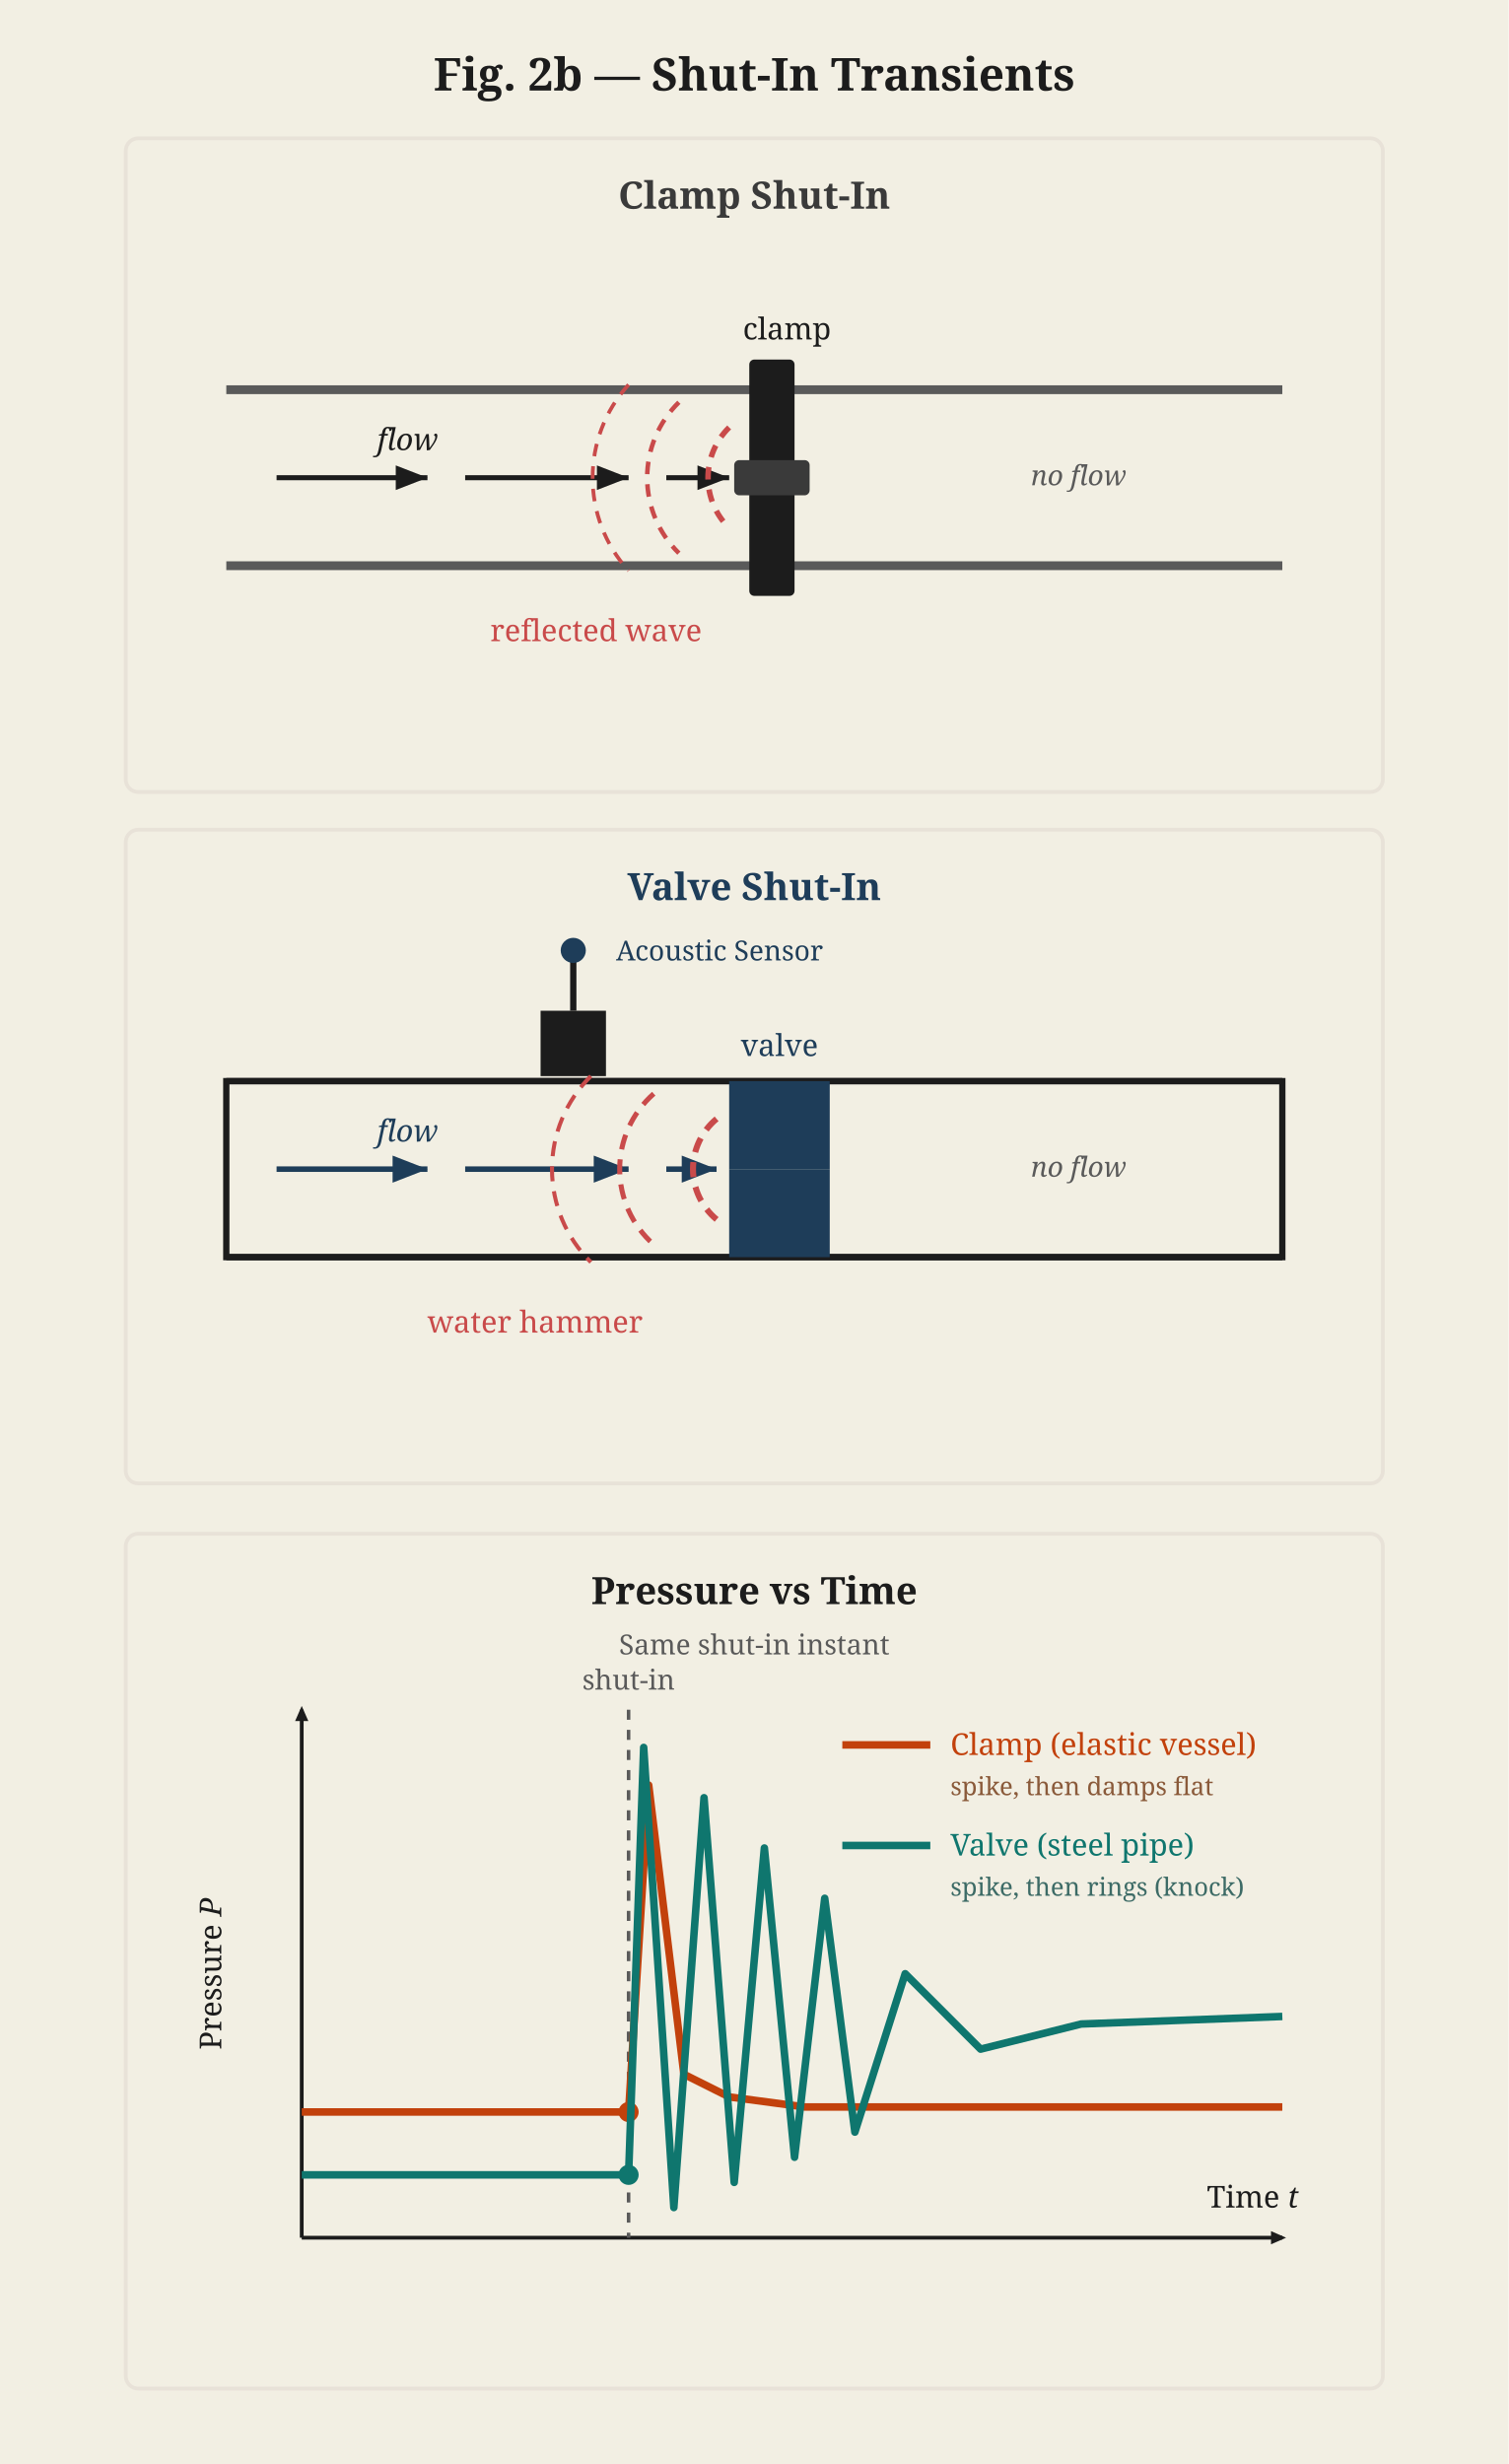
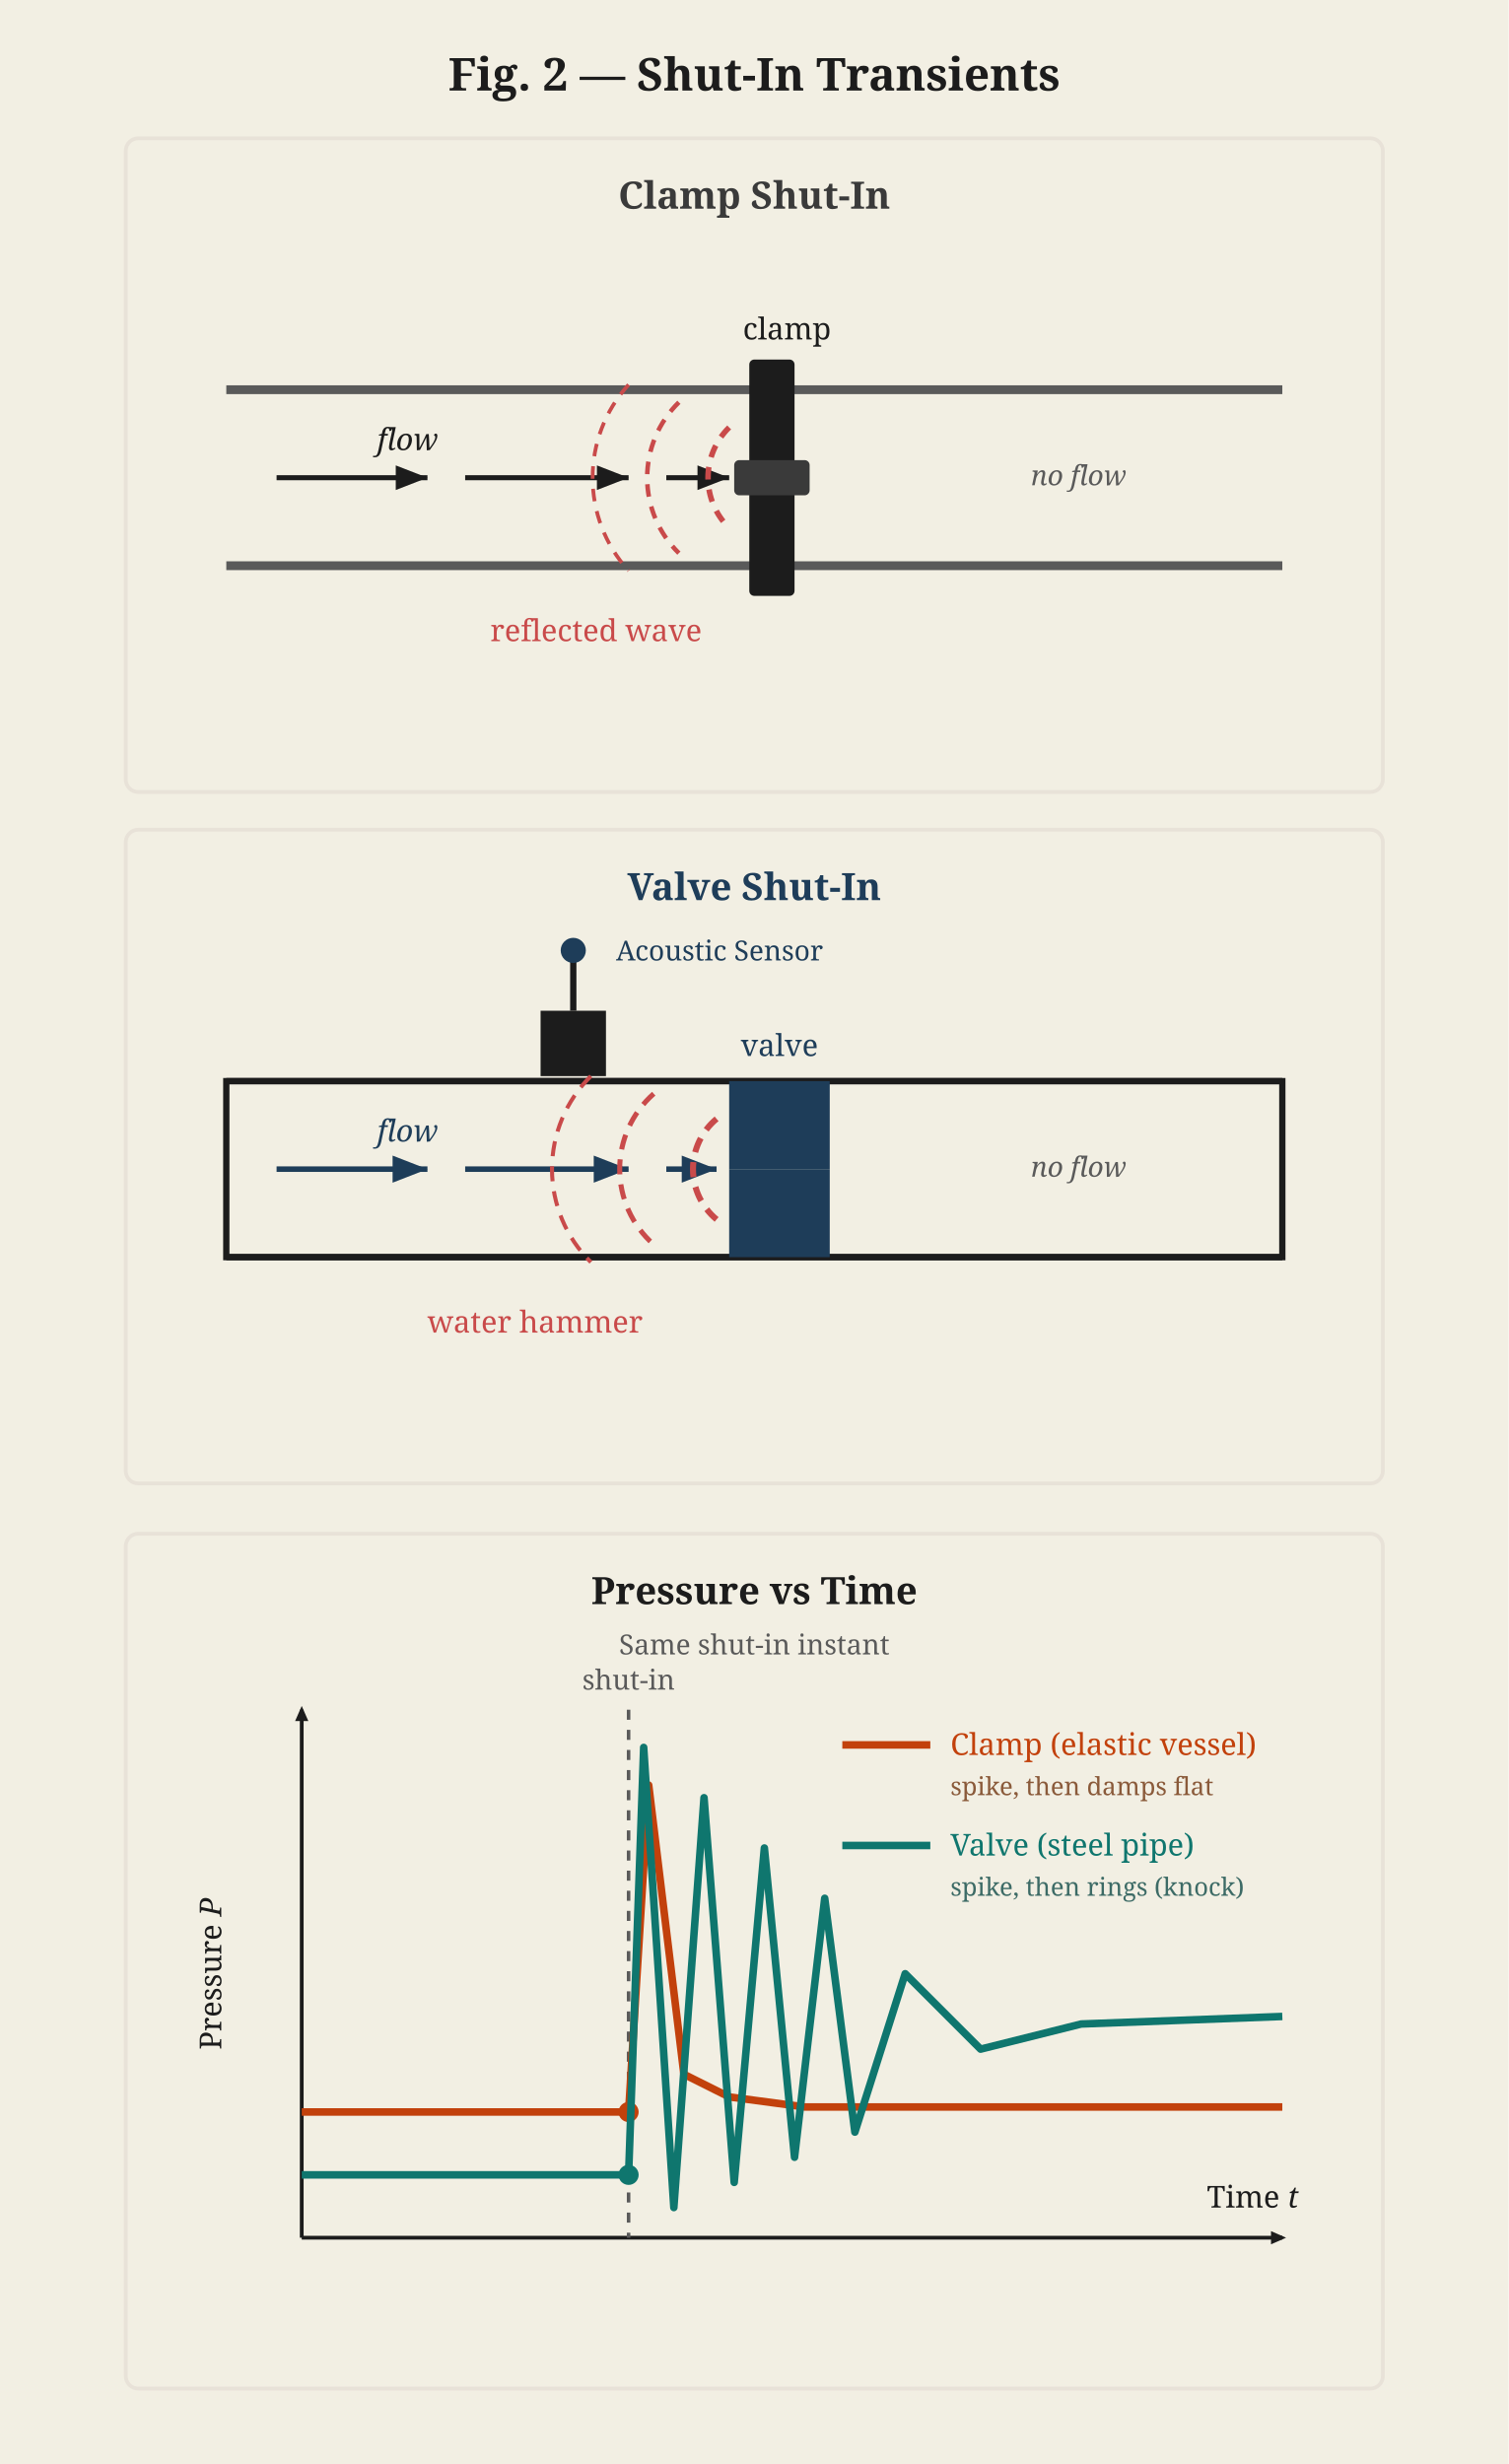
<svg xmlns="http://www.w3.org/2000/svg" viewBox="0 0 600 980" width="100%" height="100%">
  <defs>
    <marker id="flow-arrow" viewBox="0 0 10 10" refX="9" refY="5" markerWidth="7" markerHeight="7" orient="auto">
      <path d="M 0 1.5 L 9 5 L 0 8.5 z" fill="#1c1c1c" />
    </marker>
    <marker id="flow-arrow-blue" viewBox="0 0 10 10" refX="9" refY="5" markerWidth="7" markerHeight="7" orient="auto">
      <path d="M 0 1.5 L 9 5 L 0 8.5 z" fill="#1e3d59" />
    </marker>
    <marker id="arrow-charcoal" viewBox="0 0 10 10" refX="6" refY="5" markerWidth="5" markerHeight="5" orient="auto">
      <path d="M 0 1.5 L 8 5 L 0 8.5 z" fill="#1c1c1c" />
    </marker>
  </defs>
  <rect width="100%" height="100%" fill="#f2efe3" />
-   <text x="300" y="36" font-family="Georgia, serif" font-size="18" font-weight="bold" fill="#1c1c1c" text-anchor="middle">Fig. 2b — Shut-In Transients</text>
+   <text x="300" y="36" font-family="Georgia, serif" font-size="18" font-weight="bold" fill="#1c1c1c" text-anchor="middle">Fig. 2 — Shut-In Transients</text>
  <g transform="translate(50, 55)">
    <rect x="0" y="0" width="500" height="260" fill="#f2efe3" stroke="#e8e2d8" stroke-width="1.5" rx="5" />
    <text x="250" y="28" font-family="Georgia, serif" font-size="15" font-weight="bold" fill="#3a3a3a" text-anchor="middle">Clamp Shut-In</text>
    <path d="M 40 100 L 460 100" fill="none" stroke="#5a5a5a" stroke-width="3.5" />
    <path d="M 40 170 L 460 170" fill="none" stroke="#5a5a5a" stroke-width="3.5" />
    <rect x="248" y="88" width="18" height="47" fill="#1c1c1c" rx="2" />
    <rect x="248" y="135" width="18" height="47" fill="#1c1c1c" rx="2" />
    <rect x="242" y="128" width="30" height="14" fill="#3a3a3a" rx="2" />
    <text x="263" y="80" font-family="Georgia, serif" font-size="12" fill="#1c1c1c" text-anchor="middle">clamp</text>
    <path d="M 60 135 L 120 135" stroke="#1c1c1c" stroke-width="2" marker-end="url(#flow-arrow)" />
    <path d="M 135 135 L 200 135" stroke="#1c1c1c" stroke-width="2" marker-end="url(#flow-arrow)" />
    <path d="M 215 135 L 240 135" stroke="#1c1c1c" stroke-width="2" marker-end="url(#flow-arrow)" />
    <text x="100" y="124" font-family="Georgia, serif" font-size="12" font-style="italic" fill="#1c1c1c">flow</text>
    <text x="360" y="138" font-family="Georgia, serif" font-size="11" font-style="italic" fill="#5a5a5a">no flow</text>
    <path d="M 240 115 A 28 28 0 0 0 240 155" fill="none" stroke="#c94a4a" stroke-width="2.2" stroke-dasharray="5,4" />
    <path d="M 220 105 A 42 42 0 0 0 220 165" fill="none" stroke="#c94a4a" stroke-width="1.8" stroke-dasharray="5,4" />
    <path d="M 200 98 A 55 55 0 0 0 200 172" fill="none" stroke="#c94a4a" stroke-width="1.5" stroke-dasharray="5,4" />
    <text x="145" y="200" font-family="Georgia, serif" font-size="12" fill="#c94a4a">reflected wave</text>
  </g>
  <g transform="translate(50, 330)">
    <rect x="0" y="0" width="500" height="260" fill="#f2efe3" stroke="#e8e2d8" stroke-width="1.5" rx="5" />
    <text x="250" y="28" font-family="Georgia, serif" font-size="15" font-weight="bold" fill="#1e3d59" text-anchor="middle">Valve Shut-In</text>
    <rect x="40" y="100" width="420" height="70" fill="none" stroke="#1c1c1c" stroke-width="2.5" />
    <path d="M 40 100 L 460 100 M 40 170 L 460 170" stroke="#1c1c1c" stroke-width="2.5" />
    <path d="M 240 100 L 280 100 L 280 135 L 240 135 Z" fill="#1e3d59" />
    <path d="M 240 170 L 280 170 L 280 135 L 240 135 Z" fill="#1e3d59" />
    <text x="260" y="90" font-family="Georgia, serif" font-size="12" fill="#1e3d59" text-anchor="middle">valve</text>
    <path d="M 60 135 L 120 135" stroke="#1e3d59" stroke-width="2.2" marker-end="url(#flow-arrow-blue)" />
    <path d="M 135 135 L 200 135" stroke="#1e3d59" stroke-width="2.2" marker-end="url(#flow-arrow-blue)" />
    <path d="M 215 135 L 235 135" stroke="#1e3d59" stroke-width="2.2" marker-end="url(#flow-arrow-blue)" />
    <text x="100" y="124" font-family="Georgia, serif" font-size="12" font-style="italic" fill="#1e3d59">flow</text>
    <text x="360" y="138" font-family="Georgia, serif" font-size="11" font-style="italic" fill="#5a5a5a">no flow</text>
    <rect x="165" y="72" width="26" height="26" fill="#1c1c1c" />
    <line x1="178" y1="72" x2="178" y2="48" stroke="#1c1c1c" stroke-width="2.5" />
    <circle cx="178" cy="48" r="5" fill="#1e3d59" />
    <text x="195" y="52" font-family="Georgia, serif" font-size="11" fill="#1e3d59">Acoustic Sensor</text>
    <path d="M 235 115 A 26 26 0 0 0 235 155" fill="none" stroke="#c94a4a" stroke-width="2.4" stroke-dasharray="6,4" />
    <path d="M 210 105 A 40 40 0 0 0 210 165" fill="none" stroke="#c94a4a" stroke-width="2" stroke-dasharray="6,4" />
    <path d="M 185 98 A 52 52 0 0 0 185 172" fill="none" stroke="#c94a4a" stroke-width="1.6" stroke-dasharray="6,4" />
    <text x="120" y="200" font-family="Georgia, serif" font-size="12" fill="#c94a4a">water hammer</text>
  </g>
  <g transform="translate(50, 610)">
    <rect x="0" y="0" width="500" height="340" fill="#f2efe3" stroke="#e8e2d8" stroke-width="1.5" rx="5" />
    <text x="250" y="28" font-family="Georgia, serif" font-size="15" font-weight="bold" fill="#1c1c1c" text-anchor="middle">Pressure vs Time</text>
    <text x="250" y="48" font-family="Georgia, serif" font-size="11" fill="#5a5a5a" text-anchor="middle">Same shut-in instant</text>
    <line x1="70" y1="280" x2="460" y2="280" stroke="#1c1c1c" stroke-width="1.5" marker-end="url(#arrow-charcoal)" />
    <line x1="70" y1="280" x2="70" y2="70" stroke="#1c1c1c" stroke-width="1.5" marker-end="url(#arrow-charcoal)" />
    <text x="38" y="175" font-family="Georgia, serif" font-size="12" fill="#1c1c1c" transform="rotate(-90 38 175)" text-anchor="middle">Pressure <tspan font-style="italic">P</tspan>
    </text>
    <text x="430" y="268" font-family="Georgia, serif" font-size="12" fill="#1c1c1c">Time <tspan font-style="italic">t</tspan>
    </text>
    <line x1="200" y1="70" x2="200" y2="280" stroke="#5a5a5a" stroke-width="1.4" stroke-dasharray="4,4" />
    <text x="200" y="62" font-family="Georgia, serif" font-size="11" fill="#5a5a5a" text-anchor="middle">shut-in</text>
    <path d="M 70 230              L 200 230              L 208 100              L 222 215              L 240 224              L 270 228              L 460 228" fill="none" stroke="#c2410c" stroke-width="3" stroke-linejoin="round" />
    <circle cx="200" cy="230" r="4" fill="#c2410c" />
    <path d="M 70 255              L 200 255              L 206 85              L 218 268              L 230 105              L 242 258              L 254 125              L 266 248              L 278 145              L 290 238              L 310 175              L 340 205              L 380 195              L 460 192" fill="none" stroke="#0f766e" stroke-width="3" stroke-linejoin="round" />
    <circle cx="200" cy="255" r="4" fill="#0f766e" />
    <line x1="285" y1="84" x2="320" y2="84" stroke="#c2410c" stroke-width="3" />
    <text x="328" y="88" font-family="Georgia, serif" font-size="12" fill="#c2410c">Clamp (elastic vessel)</text>
    <text x="328" y="104" font-family="Georgia, serif" font-size="10" fill="#8a5a3a">spike, then damps flat</text>
    <line x1="285" y1="124" x2="320" y2="124" stroke="#0f766e" stroke-width="3" />
    <text x="328" y="128" font-family="Georgia, serif" font-size="12" fill="#0f766e">Valve (steel pipe)</text>
    <text x="328" y="144" font-family="Georgia, serif" font-size="10" fill="#3d6b66">spike, then rings (knock)</text>
  </g>
</svg>
